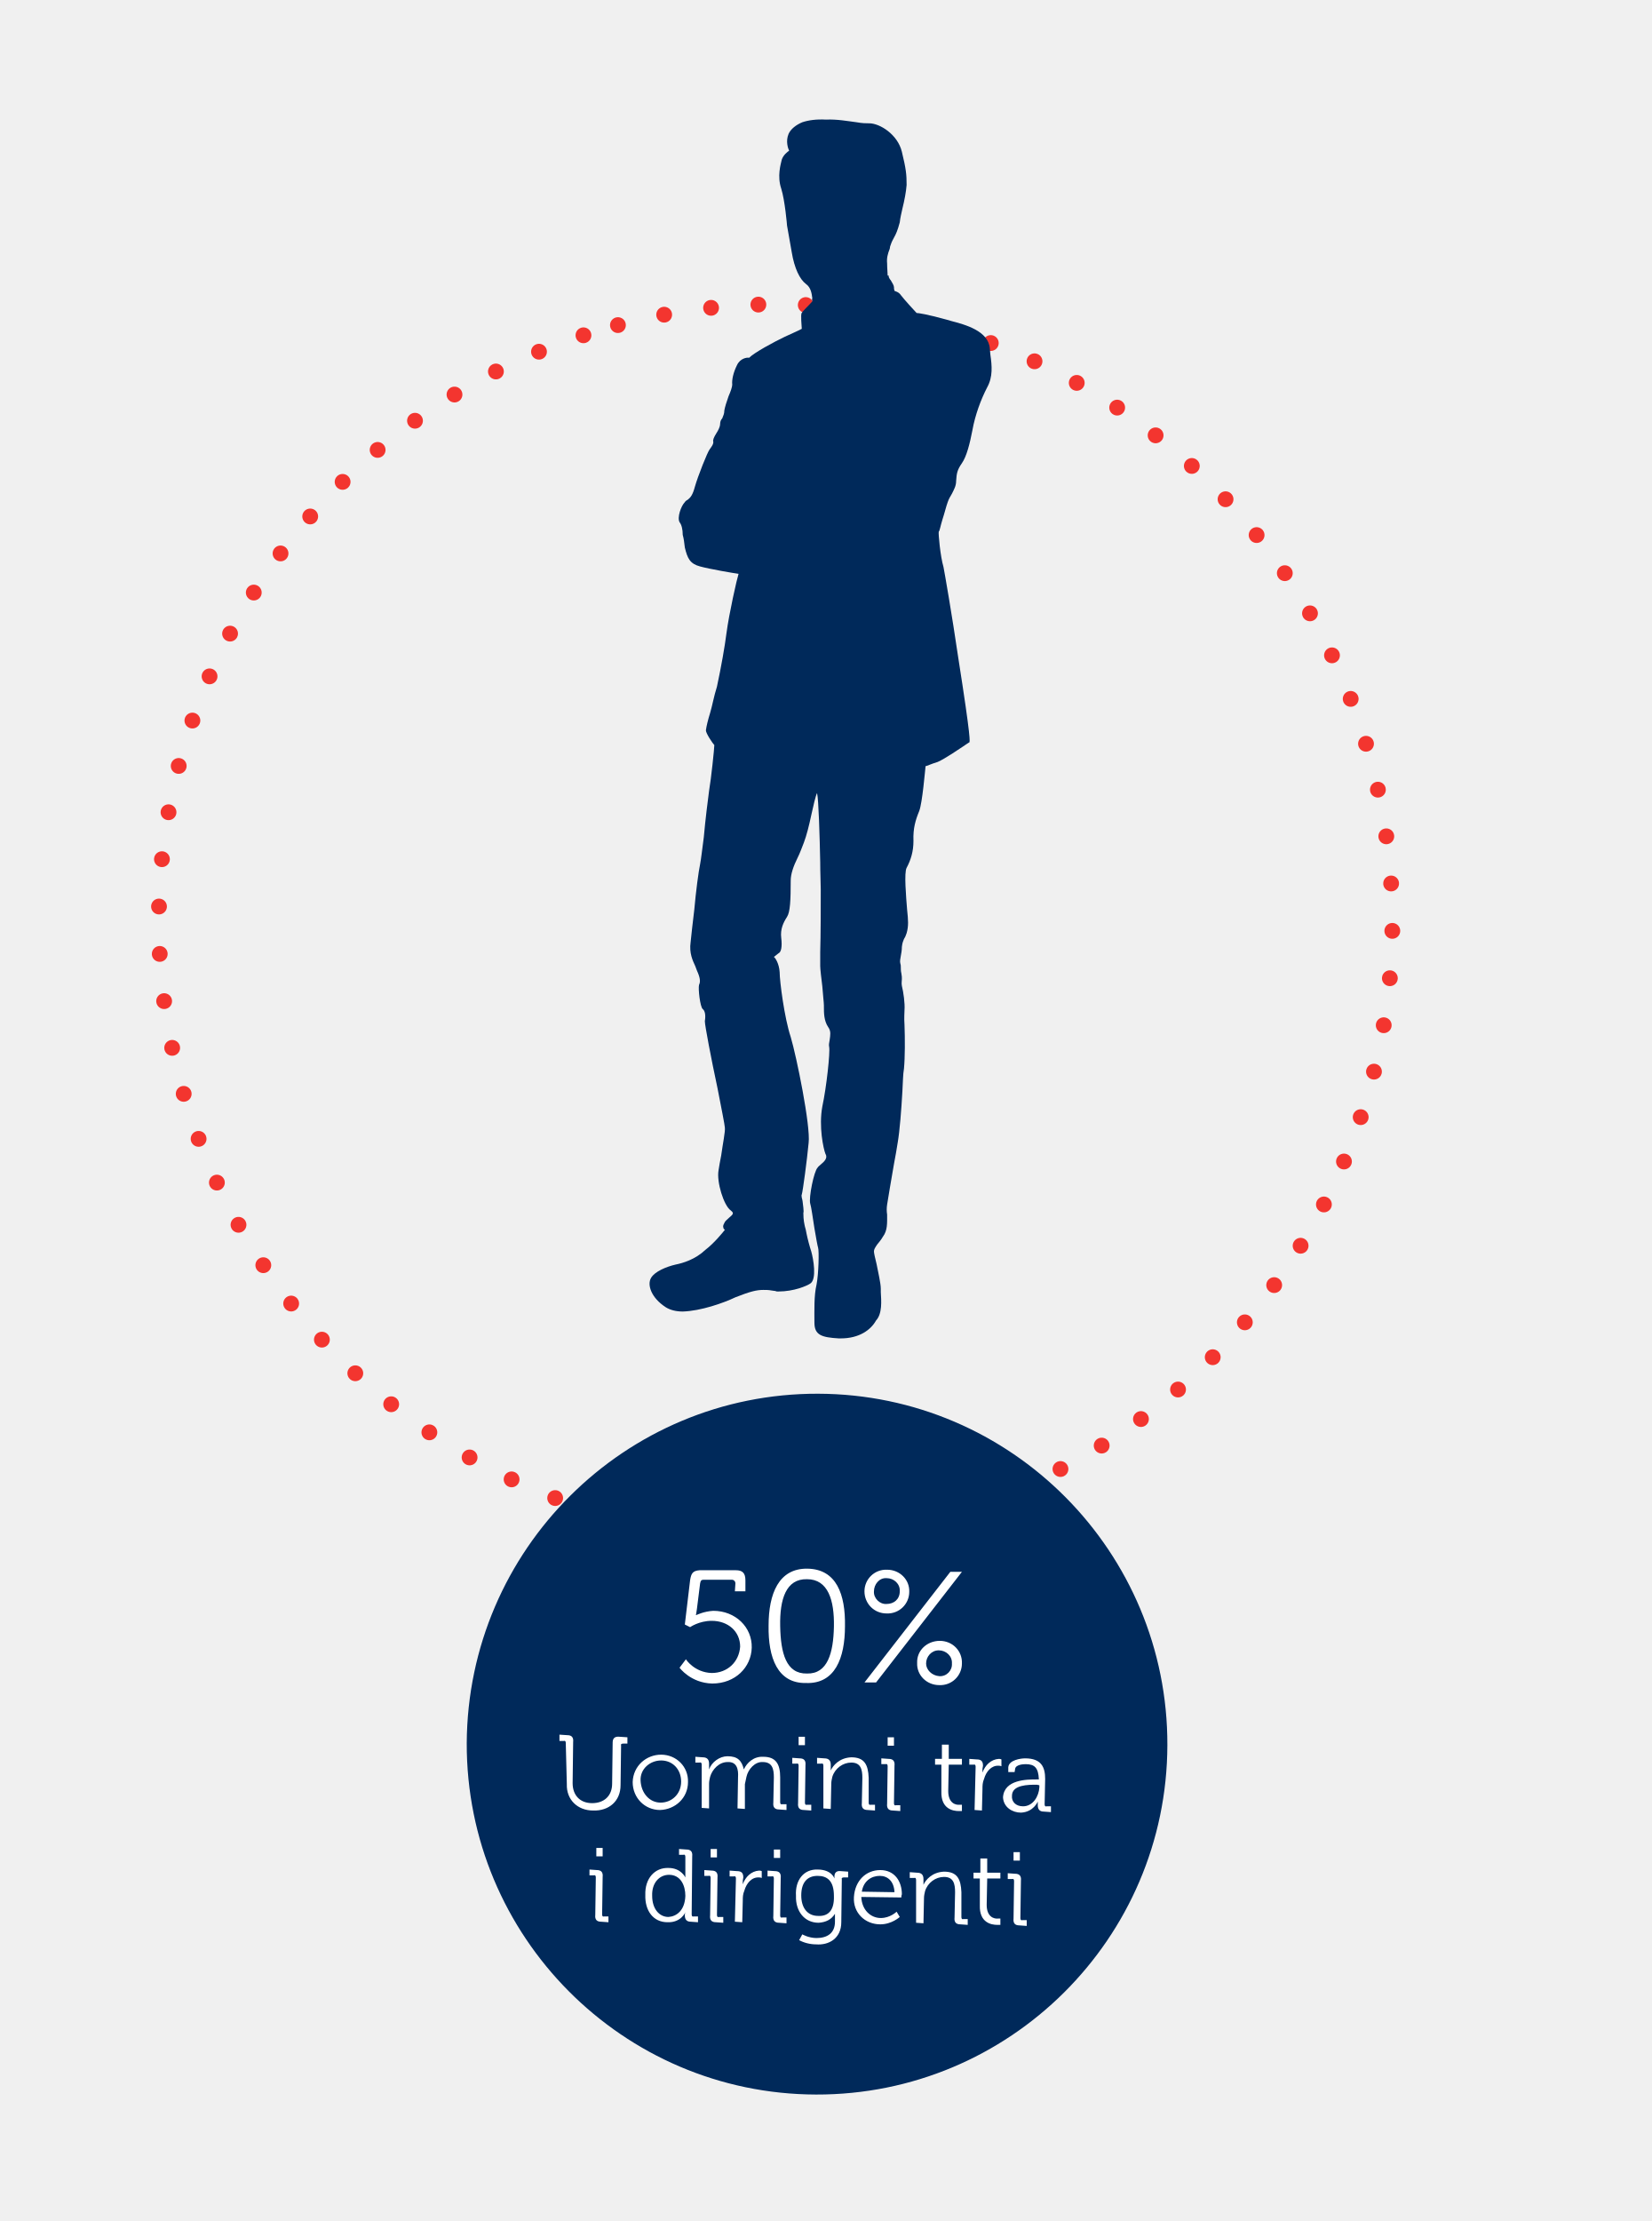
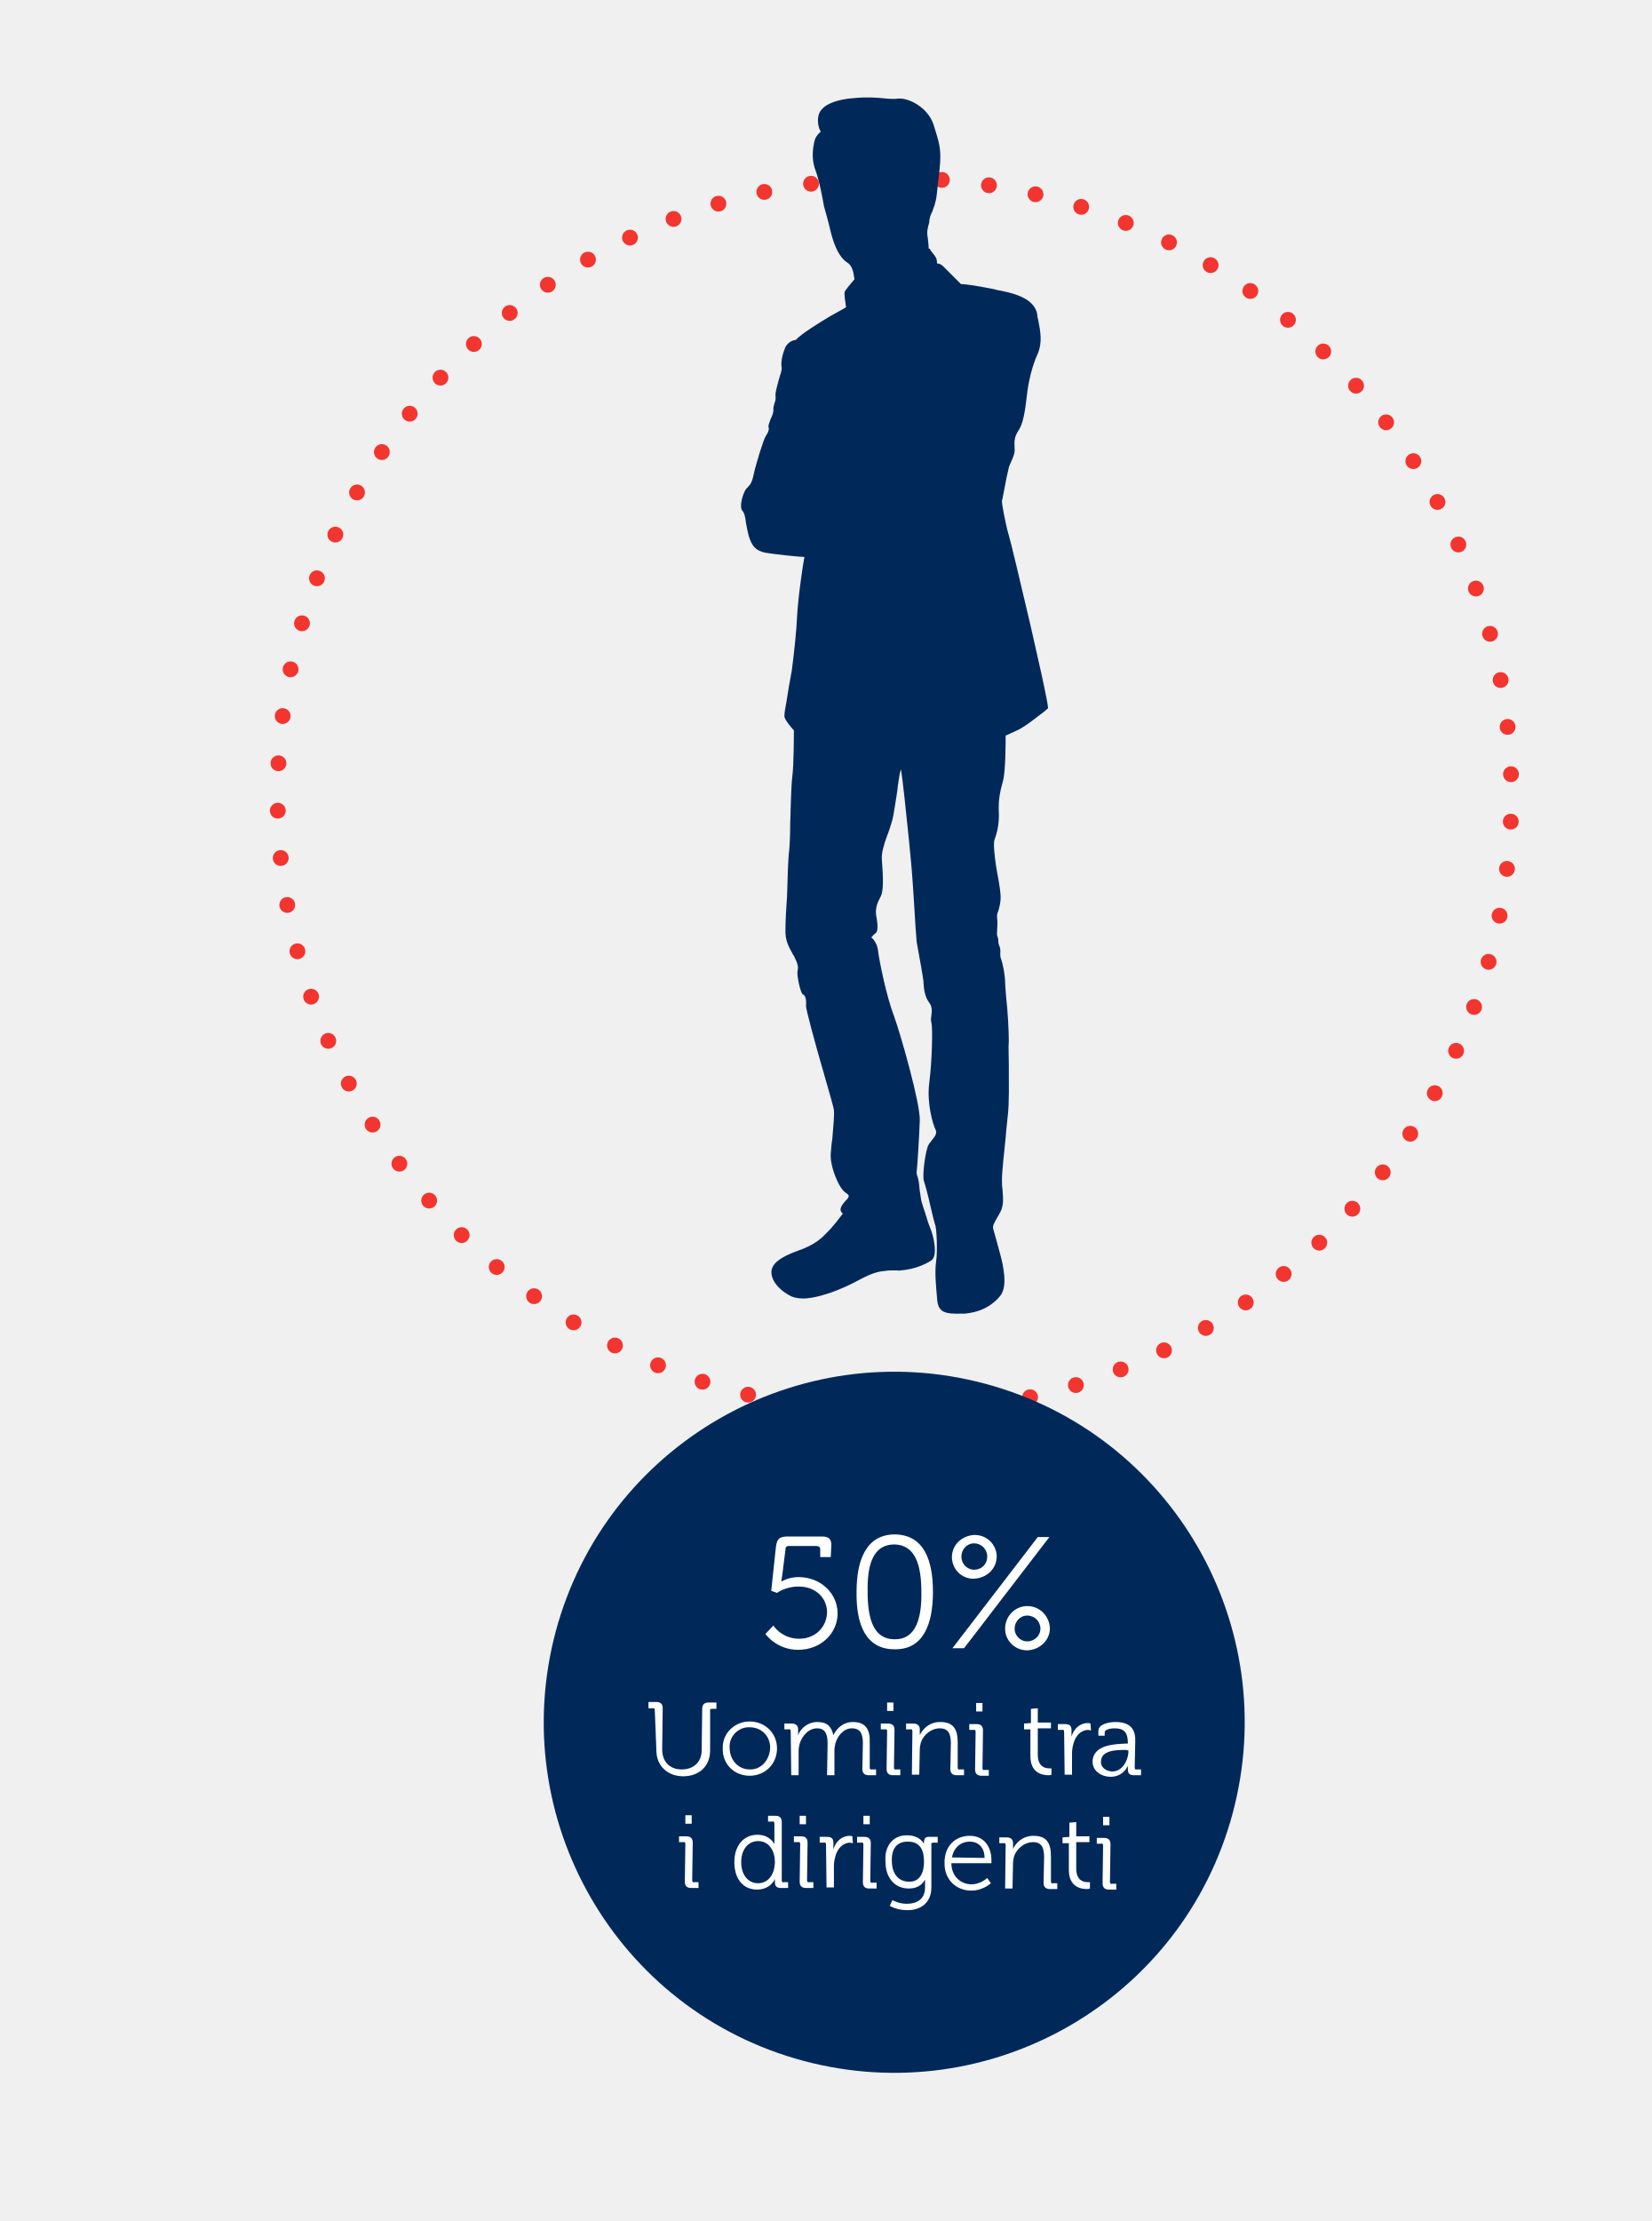
- <svg xmlns="http://www.w3.org/2000/svg" baseProfile="basic" viewBox="0 0 313.5 421.5">
-   <style>.st0{fill:none;stroke:#f3352f;stroke-width:3;stroke-linecap:round;stroke-miterlimit:10;stroke-dasharray:0,9}.st1{fill:#00295a}.st2{fill:#fff}</style>
-   <path class="st0" d="M117.3 61.7c62.6-16.6 126.6 20.7 143.1 83.3s-20.6 126.5-83.2 143.1c-62.6 16.6-126.6-20.7-143.1-83.3-16.6-62.4 20.6-126.6 83.2-143.1z" />
-   <path class="st1" d="M155.3 264.5c36.7.1 66.4 30 66.3 66.7-.1 36.7-30 66.4-66.7 66.3s-66.4-30-66.3-66.7c.2-36.7 30-66.4 66.7-66.3zm4.3-10.5h-.4c-3.2-.2-4.6-.6-4.6-3 0-2.3-.1-5.1.4-7.2.4-2 .5-6.4.3-7-.1-.3-.4-1.9-.7-3.7-.3-1.9-.6-4.1-.8-4.7-.3-1.1.7-6.1 1.4-6.8.1-.2.4-.4.6-.6.6-.5 1.4-1.2.9-2-.4-1-1.3-5.2-.6-9 .8-3.7 1.5-10.3 1.3-11.3-.1-.4 0-.8.1-1.4.1-.8.3-1.6-.3-2.4-.8-1.2-.8-2.7-.8-3.8v-.3c0-.5-.2-2.1-.3-3.6-.2-1.6-.4-3.3-.4-3.9v-2.6c.1-3.2.1-8.6.1-11.9 0-1.2-.1-3.1-.1-5.2-.1-4.8-.3-11.9-.6-13.1-.3.6-.7 2.4-1.1 4.2-.4 1.9-.9 3.9-1.4 5.2-.4 1-.7 1.9-1.2 2.9-.8 1.6-1.3 3.1-1.3 4.3 0 3.7-.1 6-.7 6.9-.7 1.1-1.3 2.3-1.1 4 .2 1.6 0 2.7-.5 2.9-.3.2-.7.6-.9.7.3.2 1 1.3 1.1 2.9 0 1.7.9 8.7 2.1 12.3 1.1 3.7 3.8 16.9 3.4 20.1-.3 3.2-1.1 9.2-1.3 9.8-.1.2 0 .3 0 .6.1.3.2.8.3 1.9 0 .4.1.7 0 1 0 1.4.2 2.1.3 2.6.1.3.2.7.3 1.3.2 1 .6 2.5.9 3.4.4 1.4 1.1 5.3-.2 6.1-.6.4-3 1.5-6.1 1.5-.2 0-.4 0-.5-.1-.3 0-.6-.1-.8-.1-.5-.1-1-.1-1.5-.1-1.3 0-2.5.3-5.3 1.4-2.3 1.1-6.6 2.6-10 2.7-1.3 0-2.4-.3-3.2-.8-2.8-1.8-3.6-4.3-2.8-5.6.7-1.2 2.9-2.1 4.6-2.5 1.5-.3 3.8-1 5.7-2.8 1.7-1.3 3.3-3.3 3.7-3.8-.1-.1-.3-.2-.3-.5-.1-.3.1-.6.3-1 .2-.3.5-.5.8-.8.3-.3.8-.6.7-.9 0-.2-.2-.3-.4-.5-1.3-.9-2.7-5.4-2.3-7.6.1-.8.3-1.7.5-2.8.3-2.2.8-4.6.7-5.3 0-.4-.7-3.9-1.4-7.5-1.2-5.6-2.4-11.9-2.4-12.7.2-1.2 0-2-.4-2.3-.5-.4-.9-3.9-.7-4.6.3-.6.2-1.4-.4-2.7l-.3-.8c-.5-1.1-1.2-2.5-.9-4.6.1-1.2.4-3.6.7-6.2.3-3.4.8-7.2 1.1-8.6.2-1 .4-2.9.7-5.1.3-3.4.8-7.3 1-8.8.4-2.3 1-8.1 1-8.7-.3-.3-1.6-2.2-1.6-2.8.1-.8.4-2 .8-3.3.4-1.3.7-3.1 1.3-5 .8-3.7 1.5-7.7 1.8-10.1.5-3.8 2-10.4 2.3-11.3-.8-.1-5.5-.9-7.3-1.4-1.9-.5-2.4-1.5-2.9-3.6-.1-.9-.2-1.7-.4-2.4 0-1-.2-1.9-.6-2.4-.5-.9.3-3.1 1-3.8.1-.2.4-.4.6-.5.5-.4.9-.9 1.3-2.4.6-2.1 2.4-6.6 2.8-7.1.2-.3.8-1 .7-1.5-.1-.3.1-.8.6-1.6.4-.6.7-1.3.7-1.7 0-.4.1-.8.4-1.1.2-.5.4-.9.4-1.5.1-.6.4-1.6.8-2.7.4-.9.7-1.8.7-2.2-.1-.9.2-2.3.9-3.7.6-1.3 1.9-1.5 2.3-1.4 1-1 4.7-3 6.8-4 1.5-.7 2.7-1.2 3.2-1.5-.2-2.6-.1-3 0-3 .1-.3 1.3-1.4 2-2.2v-.1c0-.1-.1-.3 0-.5-.1-.7-.2-2-1.2-2.7-1.2-.9-2.2-3-2.7-6l-.9-5.1c0-.1-.4-4.8-1.1-7-.8-2.4-.1-4.6.1-5.5.3-.9 1.1-1.5 1.4-1.7-.2-.4-.7-1.8-.1-3.2.4-.9 1.4-1.7 2.6-2.2 1.2-.4 2.7-.6 4.5-.5 2.1-.1 4.2.3 5.8.5 1.1.2 1.8.2 2.3.2h.1c2 0 5.4 2.1 6.2 5.4.8 3.3.9 4.3.9 6.3-.1 1.3-.4 2.9-.8 4.5-.2.9-.4 1.7-.5 2.6-.4 1.5-.7 2.2-1.1 2.9-.2.4-.4.7-.6 1.3-.1.2-.2.6-.2.8-.4 1-.6 1.8-.5 2.8 0 .9.1 1.8.1 2.3h.2v.2c0 .1.2.5.4.7.3.5.6 1 .6 1.3 0 .2 0 .4.1.7.2.1.8.2 1.2.8.6.8 2.7 3.1 3 3.4.3 0 1.9.2 6.2 1.4l.3.1c2.7.7 7.2 1.9 7.4 5.3l.1 1.1c.3 2.1.5 4.2-.6 6.2-1.2 2.3-2.3 5.3-2.8 8.1-.5 2.6-1.1 5-2 6.3s-1 1.9-1.1 3.4c0 .9-.4 1.6-.8 2.4-.3.5-.6 1-.8 1.6-.3.8-.6 2.1-1 3.3-.4 1.3-.5 2.1-.7 2.3-.1.3.3 4.7.9 6.7.2 1 1.6 9 2.8 17.2 2.5 15.9 2.2 15.9 2.1 16.1-.1 0-.3.2-.5.3-1.2.8-4.1 2.8-5.5 3.4-1.3.4-2.1.8-2.3.8-.1.8-.6 6.9-1.2 8.5-.7 1.7-1.2 3.3-1.1 5.7 0 2-.5 3.6-1.3 5.1-.5.9-.1 5.5.1 8 .2 1.9.3 3-.1 4.4-.2.6-.3.8-.5 1.1-.2.5-.3.7-.4 1.5 0 .6-.1 1.2-.2 1.7s-.2 1.1-.1 1.4c.1.3.1.5.1.8s0 .7.1 1.1c.1.5.1.8.1 1.1 0 .3-.1.8 0 1.3.3 1.2.6 3.3.5 4.6 0 .4-.1 1.5 0 2.8.1 2.6.1 6.2-.1 8.3-.2 1.1-.2 2.7-.3 4.3-.2 3.5-.5 7.5-.9 9.8-.2 1.2-.4 2.5-.7 4-.5 3-1.1 6.3-1.3 7.7-.1.6-.1 1.3 0 1.9 0 1.6.1 3-.8 4.2-.4.7-.8 1.1-1.1 1.5-.4.6-.6.9-.6 1.3 0 .3.2 1.2.5 2.4.3 1.6.8 3.6.8 4.7v.6c.1 1.7.3 4.1-.9 5.4-1 1.8-3.2 3.4-6.7 3.4" />
-   <path class="st2" d="M130.2 314.9s1.6 2.5 4.9 2.6c3 0 5.2-2.1 5.4-5 0-2.9-2.3-4.9-5.4-4.9-2.4 0-4.1 1.2-4.1 1.2l-1-.5 1-8.4c.2-1.3.5-1.8 1.8-1.9h6.9c1.2 0 1.8.5 1.8 1.9v2.1h-2l.1-1.5c0-.4-.3-.7-.7-.7h-5.3c-.4 0-.6.1-.7.7l-.6 4.8c-.1.8-.2 1.2-.2 1.2h.1s1.4-.7 3.2-.8c4.2 0 7.4 3.1 7.3 7-.1 3.7-3.1 6.8-7.5 6.8-4.1-.1-6.2-3-6.2-3l1.2-1.6zm15.7-6.4c0-6 1.9-10.9 7.4-10.8 5.5.1 7.2 4.9 7.1 10.9 0 6.1-1.9 11-7.4 10.8-5.4.1-7.2-4.8-7.1-10.9zm12.4.2c.1-5-1.1-9-5.1-9-4-.1-5.2 3.8-5.1 8.9s1.1 9.1 5.1 9c3.9.1 5-3.9 5.1-8.9zm5.8-6.7c0-2.3 1.9-4.2 4.3-4.1 2.4 0 4.3 1.9 4.2 4.2 0 2.3-1.9 4.2-4.3 4.1-2.4 0-4.2-1.9-4.2-4.2zm16.3-3.7h2.2l-16.3 21h-2.2l16.3-21zm-9.6 3.7c.1-1.4-1.1-2.5-2.5-2.5-1.4-.1-2.4 1.2-2.4 2.5-.1 1.3 1.1 2.5 2.4 2.4 1.4 0 2.5-.9 2.5-2.4zm7.6 9.4c2.4 0 4.3 1.9 4.2 4.3 0 2.3-1.9 4.2-4.3 4.1-2.4 0-4.3-1.9-4.2-4.2-.1-2.4 1.9-4.2 4.3-4.2zm-.1 6.7c1.4.1 2.5-1.1 2.4-2.4.1-1.4-1.1-2.5-2.5-2.5s-2.4 1.2-2.4 2.5c0 1.2 1.1 2.3 2.5 2.4zm-70.9 12.7c0-.3-.1-.5-.4-.4h-.8v-1.2l1.5.1c.8 0 1.2.4 1.1 1.3l-.1 7.8c0 2.3 1.4 3.8 3.7 3.8 2.3 0 3.8-1.4 3.8-3.7l.1-7.8c0-.8.4-1.2 1.3-1.1l1.5.1v1.2h-.8c-.3 0-.5.1-.4.4l-.1 7.5c0 3-2.2 4.9-5.2 4.8-3 0-5.1-2.1-5-5l-.2-7.8zm18.1 2.2c2.9 0 5.2 2.3 5.1 5.2 0 3-2.4 5.2-5.3 5.3-2.9 0-5.2-2.3-5.2-5.3.1-3.1 2.6-5.2 5.4-5.2zm-.1 9.1c2.1 0 3.9-1.6 3.9-4 0-2.3-1.6-4-3.8-4-2.1 0-4 1.6-3.9 3.8.1 2.4 1.7 4.2 3.8 4.2zm7.8-7.2c0-.3-.1-.5-.4-.4h-.8v-1.1l1.4.1c.8 0 1.2.4 1.2 1.2v1.1c.5-1.4 2-2.5 3.5-2.5 1.9 0 2.7.8 3.1 2.5.6-1.3 1.9-2.5 3.7-2.4 2.4 0 3.2 1.4 3.2 3.9v4.7c0 .3.1.5.4.4h.8v1.1l-1.4-.1c-.8 0-1.2-.4-1.1-1.3l.1-4.8c0-1.6-.3-2.9-2.1-2.9-1.5-.1-2.8 1.4-3.1 2.8-.1.4-.2.9-.3 1.4v4.7l-1.4-.1.1-5.9c.1-1.5-.2-3-2-2.9-1.6 0-2.9 1.4-3.3 2.8-.1.4-.2.9-.2 1.3v4.7l-1.4-.1v-8.2zm18.4.2c0-.3-.1-.5-.4-.4h-.8v-1.1l1.4.1c.8 0 1.2.4 1.1 1.3l-.1 7.1c0 .3.1.5.4.4h.8v1.1l-1.4-.1c-.8 0-1.2-.4-1.1-1.3l.1-7.1zm0-5.5h1.2v1.6h-1.2v-1.6zm4.7 5.5c0-.3-.1-.5-.4-.4h-.8v-1.1l1.4.1c.8 0 1.2.4 1.2 1.2v1.1c.4-.9 1.6-2.4 3.9-2.5 2.5 0 3.2 1.4 3.3 3.9v4.7c0 .3.1.5.4.4h.8v1.1l-1.4-.1c-.8 0-1.2-.4-1.1-1.3l.1-4.8c0-1.6-.3-2.9-2.1-2.9-1.6 0-3.1 1.1-3.6 2.7-.1.4-.2.9-.2 1.3l-.1 4.8-1.4-.1v-8.1zm12.2.1c0-.3-.1-.5-.4-.4h-.8v-1.1l1.4.1c.8 0 1.2.4 1.1 1.3l-.1 7.1c0 .3.1.5.4.4h.8v1.1l-1.4-.1c-.8 0-1.2-.4-1.1-1.3l.1-7.1zm0-5.5h1.2v1.6h-1.2v-1.6zm10.2 5.2h-1.2v-1.1h1.3v-2.7h1.3v2.7h2.5v1.1h-2.5l-.1 5c0 2.3 1.4 2.7 2.2 2.6h.4v1.2h-.6c-1.1 0-3.4-.4-3.3-3.7v-5.1zm6.5.4c0-.3-.1-.5-.4-.4h-.8v-1.1l1.4.1c.8 0 1.2.3 1.2 1.2l-.1.6v.7c.5-1.4 1.6-2.5 3.1-2.6.3 0 .5.1.5.1v1.3s-.2-.1-.5-.1c-1.4-.1-2.4 1.1-2.8 2.5-.3.7-.3 1.3-.3 1.9l-.1 4.1-1.4-.1.2-8.2zm11.5 2.4h.5v-.1c-.1-2.1-.8-2.8-2.5-2.8-.5 0-1.9.1-2 .9l-.1.6h-1.2v-.9c.1-1.4 2.4-1.7 3.2-1.7 3.1 0 3.8 1.7 3.8 3.9l-.1 4.8c0 .3.1.5.4.4h.8v1.1l-1.4-.1c-.8 0-1.1-.5-1.1-1.2v-.7s-.8 2-3.2 2.1c-1.6 0-3.3-1-3.4-2.9.2-3.4 4.6-3.4 6.3-3.4zm-2.5 5.1c1.9 0 3-1.9 3.1-3.6v-.4l-.5-.1c-1.6 0-4.7 0-4.7 2.1-.1 1.1.7 2 2.1 2zm-81.1 13.5c0-.3-.1-.5-.4-.4h-.8v-1.1l1.4.1c.8 0 1.2.4 1.1 1.3l-.1 7.1c0 .3.1.5.4.4h.8v1.1l-1.4-.1c-.8 0-1.2-.4-1.1-1.3l.1-7.1zm.1-5.6h1.2v1.6h-1.2v-1.6zm13.7 3.8c2.4 0 3.2 1.8 3.2 1.8v-3.9c0-.3-.1-.5-.4-.4h-.8v-1.1l1.4.1c.8 0 1.2.4 1.1 1.3l-.1 11c0 .3.1.5.4.4h.8v1.1l-1.4-.1c-.8 0-1.1-.5-1.1-1.2 0-.4.1-.6.1-.6s-.8 2-3.4 1.9c-2.7 0-4.3-2.2-4.2-5.2-.1-3.1 1.8-5.2 4.4-5.1zm3.2 5.3c0-2-.9-4-3.1-4-1.8 0-3.3 1.5-3.2 4 0 2.4 1.3 4 3.1 4 1.5-.1 3.1-1.2 3.2-4zm4.8-3.4c0-.3-.1-.5-.4-.4h-.8v-1.1l1.4.1c.8 0 1.2.4 1.1 1.3l-.1 7.1c0 .3.1.5.4.4h.8v1.1l-1.4-.1c-.8 0-1.2-.4-1.1-1.3l.1-7.1zm0-5.5h1.2v1.6h-1.2v-1.6zm4.8 5.6c0-.3-.1-.5-.4-.4h-.8V355l1.4.1c.8 0 1.2.3 1.2 1.2l-.1.6v.7c.5-1.4 1.6-2.5 3.1-2.6.3 0 .5.1.5.1v1.3s-.2-.1-.5-.1c-1.4-.1-2.4 1.1-2.8 2.5-.3.7-.3 1.3-.3 1.9l-.1 4.1-1.4-.1.2-8.2zm7.2 0c0-.3-.1-.5-.4-.4h-.8V355l1.4.1c.8 0 1.2.4 1.1 1.3l-.1 7.1c0 .3.1.5.4.4h.8v1.1l-1.4-.1c-.8 0-1.2-.4-1.1-1.3l.1-7.1zm0-5.5h1.2v1.6h-1.2V351zm8.3 3.8c2.7 0 3.2 1.7 3.2 1.7v-.4c0-.7.4-1.1 1.2-1l1.4.1v1.1h-.8c-.3 0-.5.1-.4.4l-.1 8.1c0 3.1-2.4 4.4-4.8 4.2-1.1 0-2.3-.3-3.2-.8l.6-1.1s1.2.7 2.7.7c2 0 3.5-.9 3.5-3.1v-1.5c-.7 1.1-1.7 1.6-3.1 1.7-2.7 0-4.4-2.2-4.3-5.1-.2-3 1.5-5.1 4.1-5zm3.1 5c0-2.9-1.3-3.8-3.1-3.8-2 0-3.1 1.3-3.1 3.7s1.2 3.9 3.2 3.9c1.8.1 3.1-.9 3-3.8zm8.8-4.9c2.7 0 4.1 2.1 4.1 4.6-.1.2-.1.6-.1.6l-7.6-.1c.1 2.5 1.8 4 3.7 4 1.8 0 3-1.2 3-1.2l.6 1s-1.5 1.4-3.7 1.4c-2.9 0-5.2-2.2-5-5.2.2-3.1 2.3-5.1 5-5.1zm2.7 4.2c-.1-2.1-1.3-3.1-2.8-3.1-1.6 0-3.1 1-3.4 3l6.2.1zm4.1-2.3c0-.3-.1-.5-.4-.4h-.8v-1.1l1.4.1c.8 0 1.2.4 1.2 1.2v1.1c.4-.9 1.6-2.4 3.9-2.5 2.5 0 3.2 1.4 3.3 3.9v4.7c0 .3.1.5.4.4h.8v1.1l-1.4-.1c-.8 0-1.2-.4-1.1-1.3l.1-4.8c0-1.6-.3-2.9-2.1-2.9-1.6 0-3.1 1.1-3.6 2.7-.1.4-.2.9-.2 1.3l-.1 4.8-1.4-.1v-8.1zm12.1-.3h-1.2v-1.1h1.3v-2.7h1.3v2.7h2.5v1.1h-2.5l-.1 5c0 2.3 1.4 2.7 2.2 2.6h.4v1.2h-.6c-1.1 0-3.4-.4-3.3-3.7v-5.1zm6.5.5c0-.3-.1-.5-.4-.4h-.8v-1.1l1.4.1c.8 0 1.2.4 1.1 1.3l-.1 7.1c0 .3.1.5.4.4h.8v1.1l-1.4-.1c-.8 0-1.2-.4-1.1-1.3l.1-7.1zm-.1-5.5h1.2v1.6h-1.2v-1.6z" />
+ <svg xmlns="http://www.w3.org/2000/svg" id="Livello_1" viewBox="0 0 313.5 421.5">
+   <style>.st0{fill:none;stroke:#f3352f;stroke-width:3;stroke-linecap:round;stroke-miterlimit:10;stroke-dasharray:0,9}.st1{fill-rule:evenodd;clip-rule:evenodd}.st1,.st2{fill:#00295a}.st3{fill:#fff}</style>
+   <path class="st0" d="M169.8 33.8c64.7 0 117.1 52.4 117.1 117.1S234.5 268 169.8 268 52.7 215.7 52.7 151 105.1 33.8 169.8 33.8z" />
+   <path class="st1" d="M187 262.6c35.5 9.5 56.5 46 47 81.5s-46 56.5-81.5 47-56.5-46-47-81.5c9.5-35.4 46-56.5 81.5-47z" />
+   <path class="st2" d="M183.1 249.3h-.4c-3.3.1-4.6-.2-4.8-2.7-.2-2.3-.5-5.1-.2-7.2.3-2 .1-6.5-.2-7-.1-.3-.5-1.8-.9-3.6-.4-1.9-1-4-1.2-4.6-.4-1 .3-6.1.9-7 .1-.3.4-.4.5-.7.5-.6 1.2-1.4.8-2.1-.5-1-1.7-5-1.2-8.9.5-3.8.7-10.4.4-11.4-.1-.4-.1-.8 0-1.4.1-.8.2-1.6-.4-2.4-.9-1.2-1-2.6-1.1-3.8v-.3c-.1-.5-.3-2.1-.6-3.6-.3-1.6-.6-3.3-.7-3.9 0-.3-.1-1.3-.2-2.6-.2-3.2-.5-8.6-.8-11.9-.1-1.2-.3-3.1-.5-5.2-.5-4.8-1.2-11.8-1.5-13-.2.6-.5 2.5-.7 4.3-.3 1.9-.6 4-.9 5.3-.3 1-.6 2-1 3-.6 1.7-1.1 3.2-1 4.5.3 3.7.3 6-.2 7-.6 1.1-1.2 2.4-.8 4.1.3 1.6.2 2.7-.2 2.9-.3.2-.6.6-.8.8.3.2 1.2 1.2 1.3 2.7.2 1.7 1.6 8.6 3 12.2 1.3 3.6 5 16.6 4.9 19.8s-.5 9.3-.6 9.9c0 .2 0 .3.1.6s.3.8.4 1.9c0 .4.1.7.1 1 .2 1.4.3 2.1.5 2.6.1.3.2.7.4 1.2.3.9.7 2.4 1.1 3.3.6 1.4 1.5 5.2.2 6.1-.6.4-2.8 1.7-5.9 1.9-.2.1-.4 0-.5 0h-.9c-.5 0-1 0-1.5.1-1.3.1-2.5.4-5.1 1.8-2.2 1.2-6.4 3.1-9.8 3.4-1.3.1-2.5-.1-3.3-.6-2.9-1.6-3.9-4-3.1-5.4.6-1.3 2.8-2.3 4.4-2.9 1.4-.5 3.7-1.3 5.5-3.2 1.6-1.5 3-3.5 3.4-4-.1-.1-.3-.2-.4-.5-.1-.3 0-.6.2-1 .2-.3.4-.6.7-.9.3-.3.7-.7.6-1-.1-.2-.2-.3-.5-.5-1.4-.8-3.1-5.2-2.9-7.5.1-.8.1-1.7.3-2.8.2-2.2.4-4.7.3-5.4 0-.4-1-3.8-2-7.3-1.6-5.5-3.3-11.8-3.3-12.5.1-1.2-.1-2-.6-2.2-.5-.3-1.2-3.8-1-4.5.2-.6 0-1.4-.6-2.6-.1-.3-.3-.4-.4-.7-.6-1.1-1.4-2.4-1.3-4.5 0-1.2.1-3.6.3-6.2.1-3.4.2-7.3.4-8.7.1-1 .2-2.9.2-5.2.1-3.4.2-7.4.4-8.9.3-2.3.3-8.2.3-8.8-.3-.3-1.8-2-1.8-2.7 0-.9.3-2 .5-3.4s.5-3.1.9-5.2c.5-3.8.9-7.8 1-10.2.2-3.9 1.2-10.5 1.4-11.4-.9 0-5.6-.5-7.4-.8-1.9-.4-2.6-1.3-3.2-3.3-.2-.9-.4-1.7-.5-2.4-.1-1-.3-1.9-.7-2.3-.6-.8.1-3.1.6-3.9.1-.3.4-.4.5-.6.5-.5.8-1 1.1-2.5.5-2.2 1.9-6.7 2.3-7.2.2-.3.7-1.1.5-1.6-.1-.3.1-.8.4-1.6.3-.6.6-1.4.5-1.8 0-.4.1-.8.2-1.1.2-.5.3-1 .2-1.6 0-.6.3-1.7.6-2.8.3-1 .6-1.9.6-2.3-.2-.9 0-2.3.6-3.8.5-1.3 1.8-1.6 2.1-1.6.9-1.1 4.5-3.3 6.5-4.5 1.4-.8 2.6-1.4 3-1.7-.4-2.6-.3-3-.2-3 .1-.3 1.2-1.6 1.8-2.3v-.1c0-.1-.1-.3-.1-.5-.1-.7-.3-2-1.3-2.6-1.3-.8-2.4-2.9-3.1-5.8-.7-2.9-1.3-4.9-1.3-4.9 0-.1-.8-4.7-1.6-6.8-.9-2.3-.4-4.6-.2-5.5s.9-1.6 1.2-1.8c-.2-.3-.8-1.7-.4-3.2.3-1 1.2-1.8 2.5-2.3 1.2-.5 2.7-.8 4.4-.9 2.1-.2 4.2-.1 5.9.1 1.1.1 1.8.1 2.3 0h.1c2-.1 5.5 1.7 6.6 4.9 1 3.2 1.3 4.2 1.3 6.2 0 1.3-.2 2.9-.4 4.6l-.3 2.7c-.2 1.6-.6 2.3-.8 3-.2.4-.4.8-.5 1.3-.1.3-.1.6-.1.8-.3 1-.5 1.9-.3 2.8.1.9.2 1.8.2 2.2h.2l.1.2c0 .1.3.4.5.7.4.5.7.9.7 1.2.1.2 0 .4.1.7.2 0 .8.1 1.3.7l3.2 3.2c.3 0 1.9.1 6.4 1l.3.1c2.7.5 7.3 1.4 7.8 4.7 0 .4.1.7.2 1.1.4 2.1.8 4.2-.1 6.3-1.1 2.4-1.8 5.4-2.1 8.2-.3 2.7-.7 5.1-1.5 6.3-.8 1.2-.9 2-.8 3.5.1.9-.3 1.7-.6 2.4-.2.5-.5 1-.6 1.7-.2.8-.5 2.2-.7 3.4-.3 1.4-.4 2.2-.5 2.4-.1.3.7 4.6 1.3 6.6.3.9 2.2 8.9 4.1 17 3.6 15.7 3.4 15.8 3.3 15.9-.1 0-.3.2-.5.4-1.2.9-3.9 3.1-5.3 3.7-1.3.6-2 .9-2.2 1 0 .9 0 6.9-.5 8.6-.5 1.8-.9 3.4-.8 5.8.1 2-.2 3.7-.8 5.3-.4 1 .3 5.5.8 8 .3 1.9.5 3 .2 4.4-.1.6-.2.8-.3 1.2-.2.5-.3.7-.2 1.6.1.6 0 1.2 0 1.7s-.1 1.1 0 1.4.2.5.2.8 0 .7.2 1.1c.2.5.2.8.2 1.1s-.1.8.1 1.3c.4 1.1.8 3.2.8 4.6 0 .4.1 1.5.2 2.8.3 2.6.5 6.2.5 8.3-.1 1.1 0 2.8 0 4.3 0 3.5.1 7.5-.2 9.9-.1 1.2-.3 2.5-.4 4.1-.3 3.1-.7 6.4-.7 7.9 0 .6 0 1.3.1 1.9.1 1.5.3 3-.4 4.3-.4.8-.7 1.2-.9 1.6-.3.6-.5.9-.5 1.3 0 .3.3 1.2.6 2.3.4 1.5 1 3.6 1.2 4.6.1.2 0 .4.1.6.3 1.7.6 4-.5 5.5-1.2 1.5-3.3 3.1-6.8 3.4" />
+   <path class="st3" d="M146.8 308.5s1.6 2.5 4.9 2.5c3 0 5.2-2.1 5.3-5 0-2.9-2.4-5-5.5-4.9-2.4 0-4 1.2-4 1.2l-1.1-.4.9-8.4c.2-1.3.5-1.8 1.9-1.9h6.9c1.2 0 1.8.5 1.7 1.8l-.1 2.1h-2V294c0-.4-.3-.6-.7-.6h-5.3c-.4 0-.6.2-.6.7l-.6 4.8c-.1.8-.2 1.2-.2 1.2h.1s1.3-.8 3.2-.8c4.2 0 7.4 3.1 7.4 6.9 0 3.7-3.1 6.9-7.5 6.9-4.1 0-6.2-3-6.2-3l1.5-1.6zm15.8-6.4c0-6 1.8-10.9 7.3-10.9 5.5.1 7.2 4.9 7.2 10.9 0 6.1-1.8 11-7.3 10.9-5.5 0-7.3-4.8-7.2-10.9zm12.3 0c0-5-1.1-8.9-5.1-9-4.1 0-5.2 3.9-5.1 9 0 5.1 1.1 9 5.1 9 4 .1 5.2-3.9 5.1-9zm5.8-6.6c0-2.3 1.9-4.1 4.3-4.2 2.4 0 4.2 1.9 4.2 4.1 0 2.3-1.9 4.1-4.3 4.2-2.3.1-4.2-1.8-4.2-4.1zm16.3-3.8h2.2L183 312.8h-2.2l16.2-21.1zm-9.6 3.7c0-1.4-1.1-2.5-2.5-2.5s-2.4 1.2-2.4 2.5c0 1.4 1.1 2.5 2.4 2.5 1.4 0 2.5-1 2.5-2.5zm7.6 9.4c2.4 0 4.2 1.9 4.3 4.2 0 2.3-1.9 4.1-4.3 4.2-2.4 0-4.2-1.9-4.2-4.1 0-2.4 1.9-4.3 4.2-4.3zm0 6.7c1.4 0 2.5-1.1 2.5-2.4 0-1.4-1.1-2.5-2.5-2.5s-2.4 1.2-2.4 2.5c0 1.2 1 2.4 2.4 2.4zm-70.7 13.1c0-.3-.1-.5-.4-.4h-.8V323h1.5c.8 0 1.2.4 1.2 1.2l-.1 7.8c0 2.3 1.4 3.8 3.7 3.8 2.3 0 3.8-1.4 3.8-3.7l.1-7.8c0-.8.4-1.2 1.2-1.2h1.5v1.2h-.8c-.3 0-.5.1-.4.4v7.5c0 3-2.1 4.9-5.1 4.9-3 0-5.1-2-5.1-4.9l-.3-7.6zm18 2.1c2.9 0 5.2 2.2 5.2 5.1 0 3-2.3 5.2-5.2 5.2-2.9 0-5.2-2.2-5.1-5.2-.1-2.9 2.3-5.1 5.1-5.1zm0 9.1c2.1.1 3.8-1.7 3.9-4.1 0-2.3-1.7-3.9-3.9-3.9-2.1-.1-3.9 1.7-3.8 3.8 0 2.5 1.7 4.2 3.8 4.2zm7.8-7.2c0-.3-.1-.5-.4-.4h-.8v-1.1h1.4c.8 0 1.2.4 1.2 1.1v1.1c.5-1.4 2-2.5 3.6-2.5 1.9 0 2.7.8 3.1 2.5.6-1.3 1.9-2.5 3.7-2.5 2.4 0 3.3 1.4 3.2 3.9v4.7c0 .3.1.5.4.4h.8v1.1h-1.4c-.8 0-1.2-.4-1.2-1.2l.1-4.8c0-1.6-.3-2.9-2.1-2.9-1.5 0-2.7 1.4-3.1 2.8-.1.4-.2.9-.2 1.4v4.7H157l.1-5.9c0-1.5-.2-3-2-3-1.6 0-2.8 1.4-3.3 2.9-.1.4-.2.9-.2 1.3v4.7h-1.4l-.1-8.3zm18.3 0c0-.3-.1-.5-.4-.4h-.8v-1.1h1.4c.8 0 1.2.4 1.2 1.2l-.1 7.1c0 .3.1.5.4.4h.8v1.1h-1.4c-.8 0-1.2-.4-1.2-1.2l.1-7.1zm0-5.5h1.2v1.6h-1.2v-1.6zm4.8 5.5c0-.3-.1-.5-.4-.4h-.8v-1.1h1.4c.8 0 1.2.4 1.2 1.1v1.1c.4-.9 1.6-2.5 3.9-2.5 2.5 0 3.3 1.4 3.3 3.9v4.7c0 .3.1.5.4.4h.8v1.1h-1.4c-.8 0-1.2-.4-1.2-1.2l.1-4.8c0-1.6-.3-2.9-2.1-2.9-1.6 0-3.1 1.2-3.6 2.7-.1.4-.2.9-.2 1.3l-.1 4.8h-1.4l.1-8.2zm12 .1c0-.3-.1-.5-.4-.4h-.8v-1.1h1.4c.8 0 1.2.4 1.2 1.2l-.1 7.1c0 .3.1.5.4.4h.8v1.1h-1.4c-.8 0-1.2-.4-1.2-1.2l.1-7.1zm.1-5.5h1.2v1.6h-1.2v-1.6zm10.3 5h-1.2v-1.1l1.3-.1v-2.7l1.3-.1v2.7h2.5v1.1H197v5c0 2.3 1.4 2.6 2.2 2.6h.4v1.2s-.2.1-.6.1c-1.1 0-3.4-.4-3.4-3.6v-5.1zm6.4.5c0-.3-.1-.5-.4-.4h-.8v-1.1h1.4c.8 0 1.2.3 1.2 1.1v1.3c.4-1.5 1.6-2.6 3.1-2.6.3 0 .5.1.5.1l.1 1.3s-.2 0-.5-.1c-1.4 0-2.4 1.1-2.8 2.5-.2.7-.3 1.3-.3 1.9v4.1h-1.4l-.1-8.1zm11.6 2.2h.5v-.1c0-2.1-.8-2.8-2.5-2.8-.5 0-1.9.1-1.9.8v.6h-1.2v-.9c0-1.4 2.3-1.7 3.2-1.7 3.1 0 3.9 1.6 3.8 3.8l-.1 4.8c0 .3.1.5.4.4h.8v1.1h-1.4c-.8 0-1.1-.4-1.1-1.1v-.7s-.8 2.1-3.3 2.1c-1.6 0-3.4-1-3.4-2.9.1-3.3 4.5-3.3 6.2-3.4zm-2.5 5.3c1.9 0 3-2 3.1-3.6v-.4l-.5-.1c-1.6 0-4.7 0-4.7 2.2-.1.9.7 1.8 2.1 1.9zm-81 13.8c0-.3-.1-.5-.4-.4h-.8v-1.1h1.4c.8 0 1.2.4 1.2 1.2l-.1 7.1c0 .3.1.5.4.4h.8v1.1h-1.4c-.8 0-1.2-.4-1.2-1.2l.1-7.1zm0-5.5h1.2v1.6h-1.2v-1.6zm13.7 3.7c2.4 0 3.2 1.8 3.2 1.8v-3.9c0-.3-.1-.5-.4-.4h-.8v-1.1h1.4c.8 0 1.2.4 1.2 1.2v11c0 .3.1.5.4.4h.8v1.1h-1.4c-.8 0-1.1-.4-1.1-1.1v-.6s-.8 2-3.4 2c-2.7 0-4.3-2.1-4.3-5.2 0-3.2 1.8-5.2 4.4-5.2zm3.3 5.2c0-2-1-4-3.2-4-1.8 0-3.2 1.5-3.2 4 0 2.4 1.3 4 3.2 4 1.6 0 3.1-1.2 3.2-4zm4.8-3.4c0-.3-.1-.5-.4-.4h-.8v-1.1h1.4c.8 0 1.2.4 1.2 1.2l-.1 7.1c0 .3.1.5.4.4h.8v1.1H153c-.8 0-1.2-.4-1.2-1.2l.1-7.1zm-.1-5.4h1.2v1.6h-1.2v-1.6zm5 5.5c0-.3-.1-.5-.4-.4h-.8v-1.1h1.4c.8 0 1.2.3 1.2 1.1v1.3c.4-1.5 1.6-2.6 3.1-2.6.3 0 .5.1.5.1l.1 1.3s-.2 0-.5-.1c-1.4 0-2.4 1.1-2.8 2.5-.2.7-.3 1.3-.3 1.9v4.1h-1.4l-.1-8.1zm7.1 0c0-.3-.1-.5-.4-.4h-.8v-1.1h1.4c.8 0 1.2.4 1.2 1.2l-.1 7.1c0 .3.1.5.4.4h.8v1.1H165c-.8 0-1.2-.4-1.2-1.2l.1-7.1zm0-5.5h1.2v1.6h-1.2v-1.6zm8.2 3.7c2.7 0 3.3 1.7 3.3 1.7s-.1-.2 0-.4c0-.7.3-1.1 1.2-1h1.4v1.1h-.8c-.3 0-.5.1-.4.4v8.1c0 3.1-2.3 4.4-4.7 4.3-1.1 0-2.3-.3-3.2-.8l.5-1.1s1.2.7 2.7.7c2 0 3.5-.9 3.5-3.1v-1.5c-.6 1.1-1.6 1.7-3.1 1.7-2.7 0-4.4-2.1-4.4-5-.3-3 1.4-5.1 4-5.1zm3.3 5c0-2.9-1.3-3.8-3.1-3.8-2 0-3.1 1.3-3 3.7 0 2.4 1.3 3.9 3.2 3.9 1.5.1 2.9-.9 2.9-3.8zm8.7-4.9c2.7 0 4.1 2.1 4.1 4.6v.6h-7.6c0 2.5 1.8 4 3.8 4 1.8 0 3-1.2 3-1.2l.7 1s-1.5 1.4-3.7 1.4c-2.9 0-5.1-2.1-5.1-5.1-.1-3.4 2.1-5.3 4.8-5.3zm2.8 4.2c0-2.1-1.3-3.1-2.8-3.1-1.6 0-3 1-3.4 3l6.2.1zm4-2.4c0-.3-.1-.5-.4-.4h-.8v-1.1h1.4c.8 0 1.2.4 1.2 1.1v1.1c.4-.9 1.6-2.5 3.9-2.5 2.5 0 3.3 1.4 3.3 3.9v4.7c0 .3.1.5.4.4h.8v1.1h-1.4c-.8 0-1.2-.4-1.2-1.2l.1-4.8c0-1.6-.3-2.9-2.1-2.9-1.6 0-3.1 1.2-3.6 2.7-.1.4-.2.9-.2 1.3l-.1 4.8h-1.4l.1-8.2zm12-.4h-1.2v-1.1l1.3-.1v-2.7l1.3-.1v2.7h2.5v1.1h-2.5v5c0 2.3 1.4 2.6 2.2 2.6h.4v1.2s-.2.1-.6.1c-1.1 0-3.4-.4-3.4-3.6v-5.1zm6.5.5c0-.3-.1-.5-.4-.4h-.8v-1.1h1.4c.8 0 1.2.4 1.2 1.2l-.1 7.1c0 .3.1.5.4.4h.8v1.1h-1.4c-.8 0-1.2-.4-1.2-1.2l.1-7.1zm0-5.5h1.2v1.6h-1.2v-1.6z" />
</svg>
